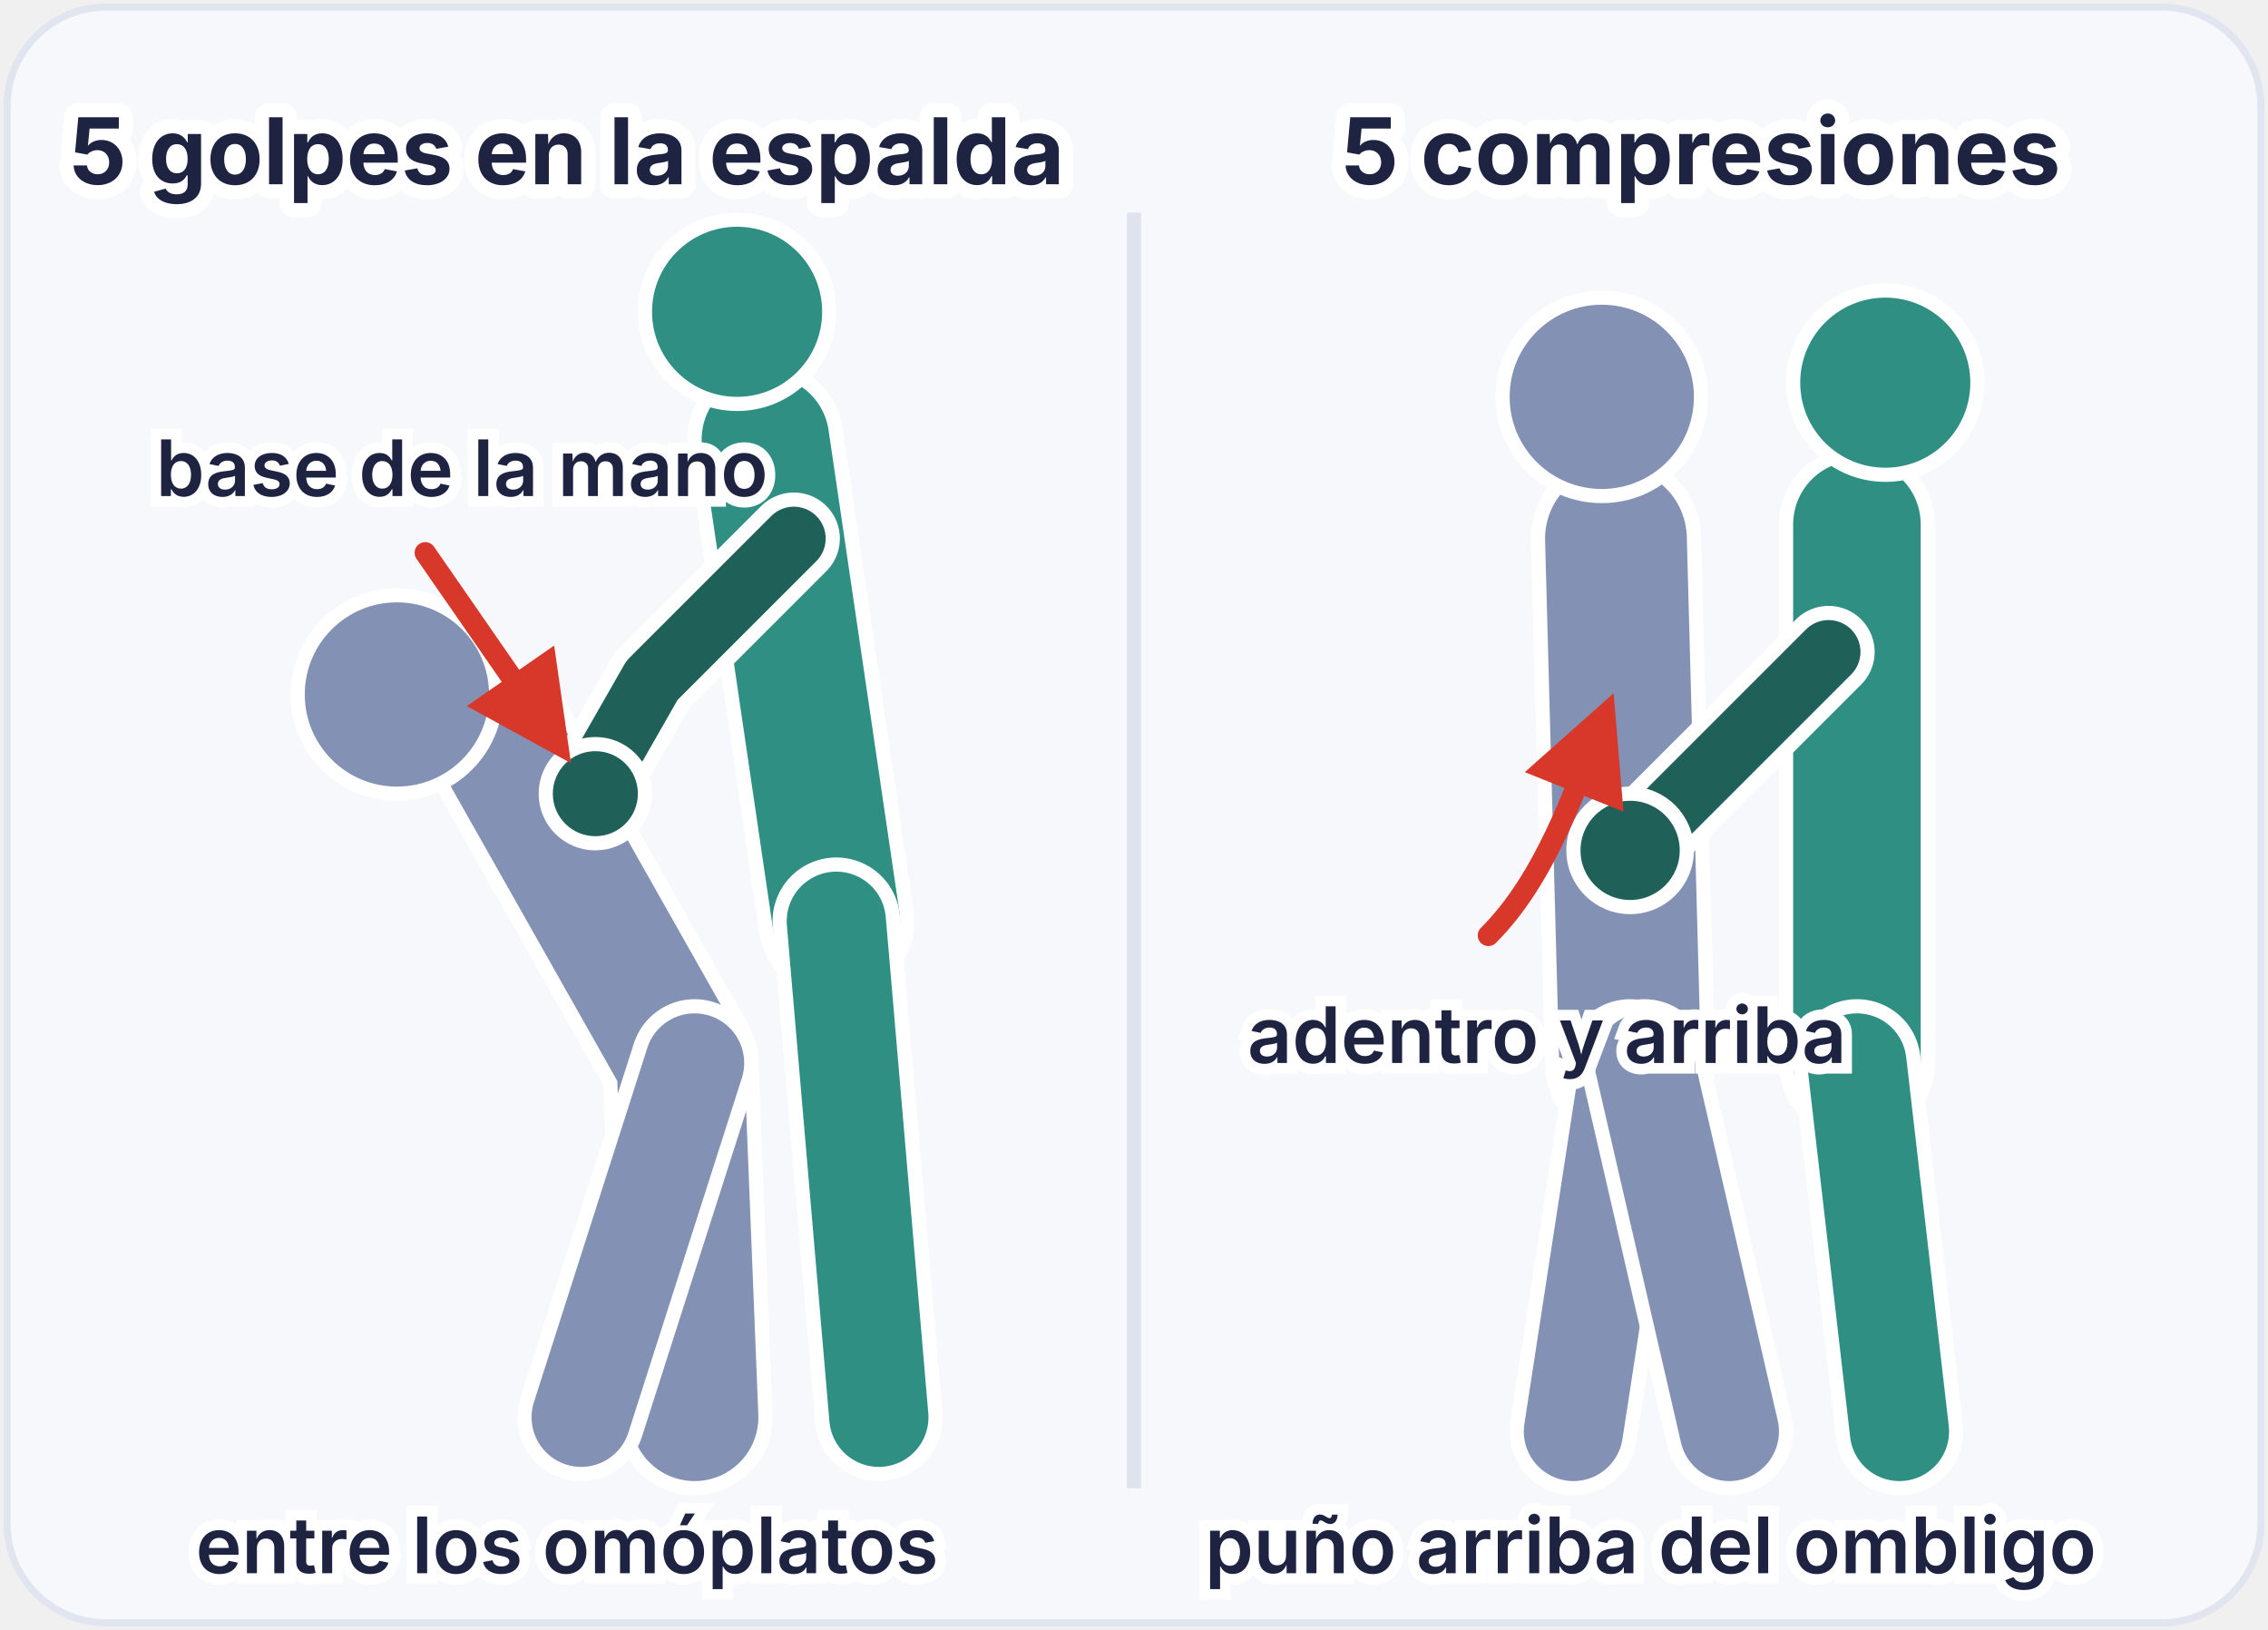
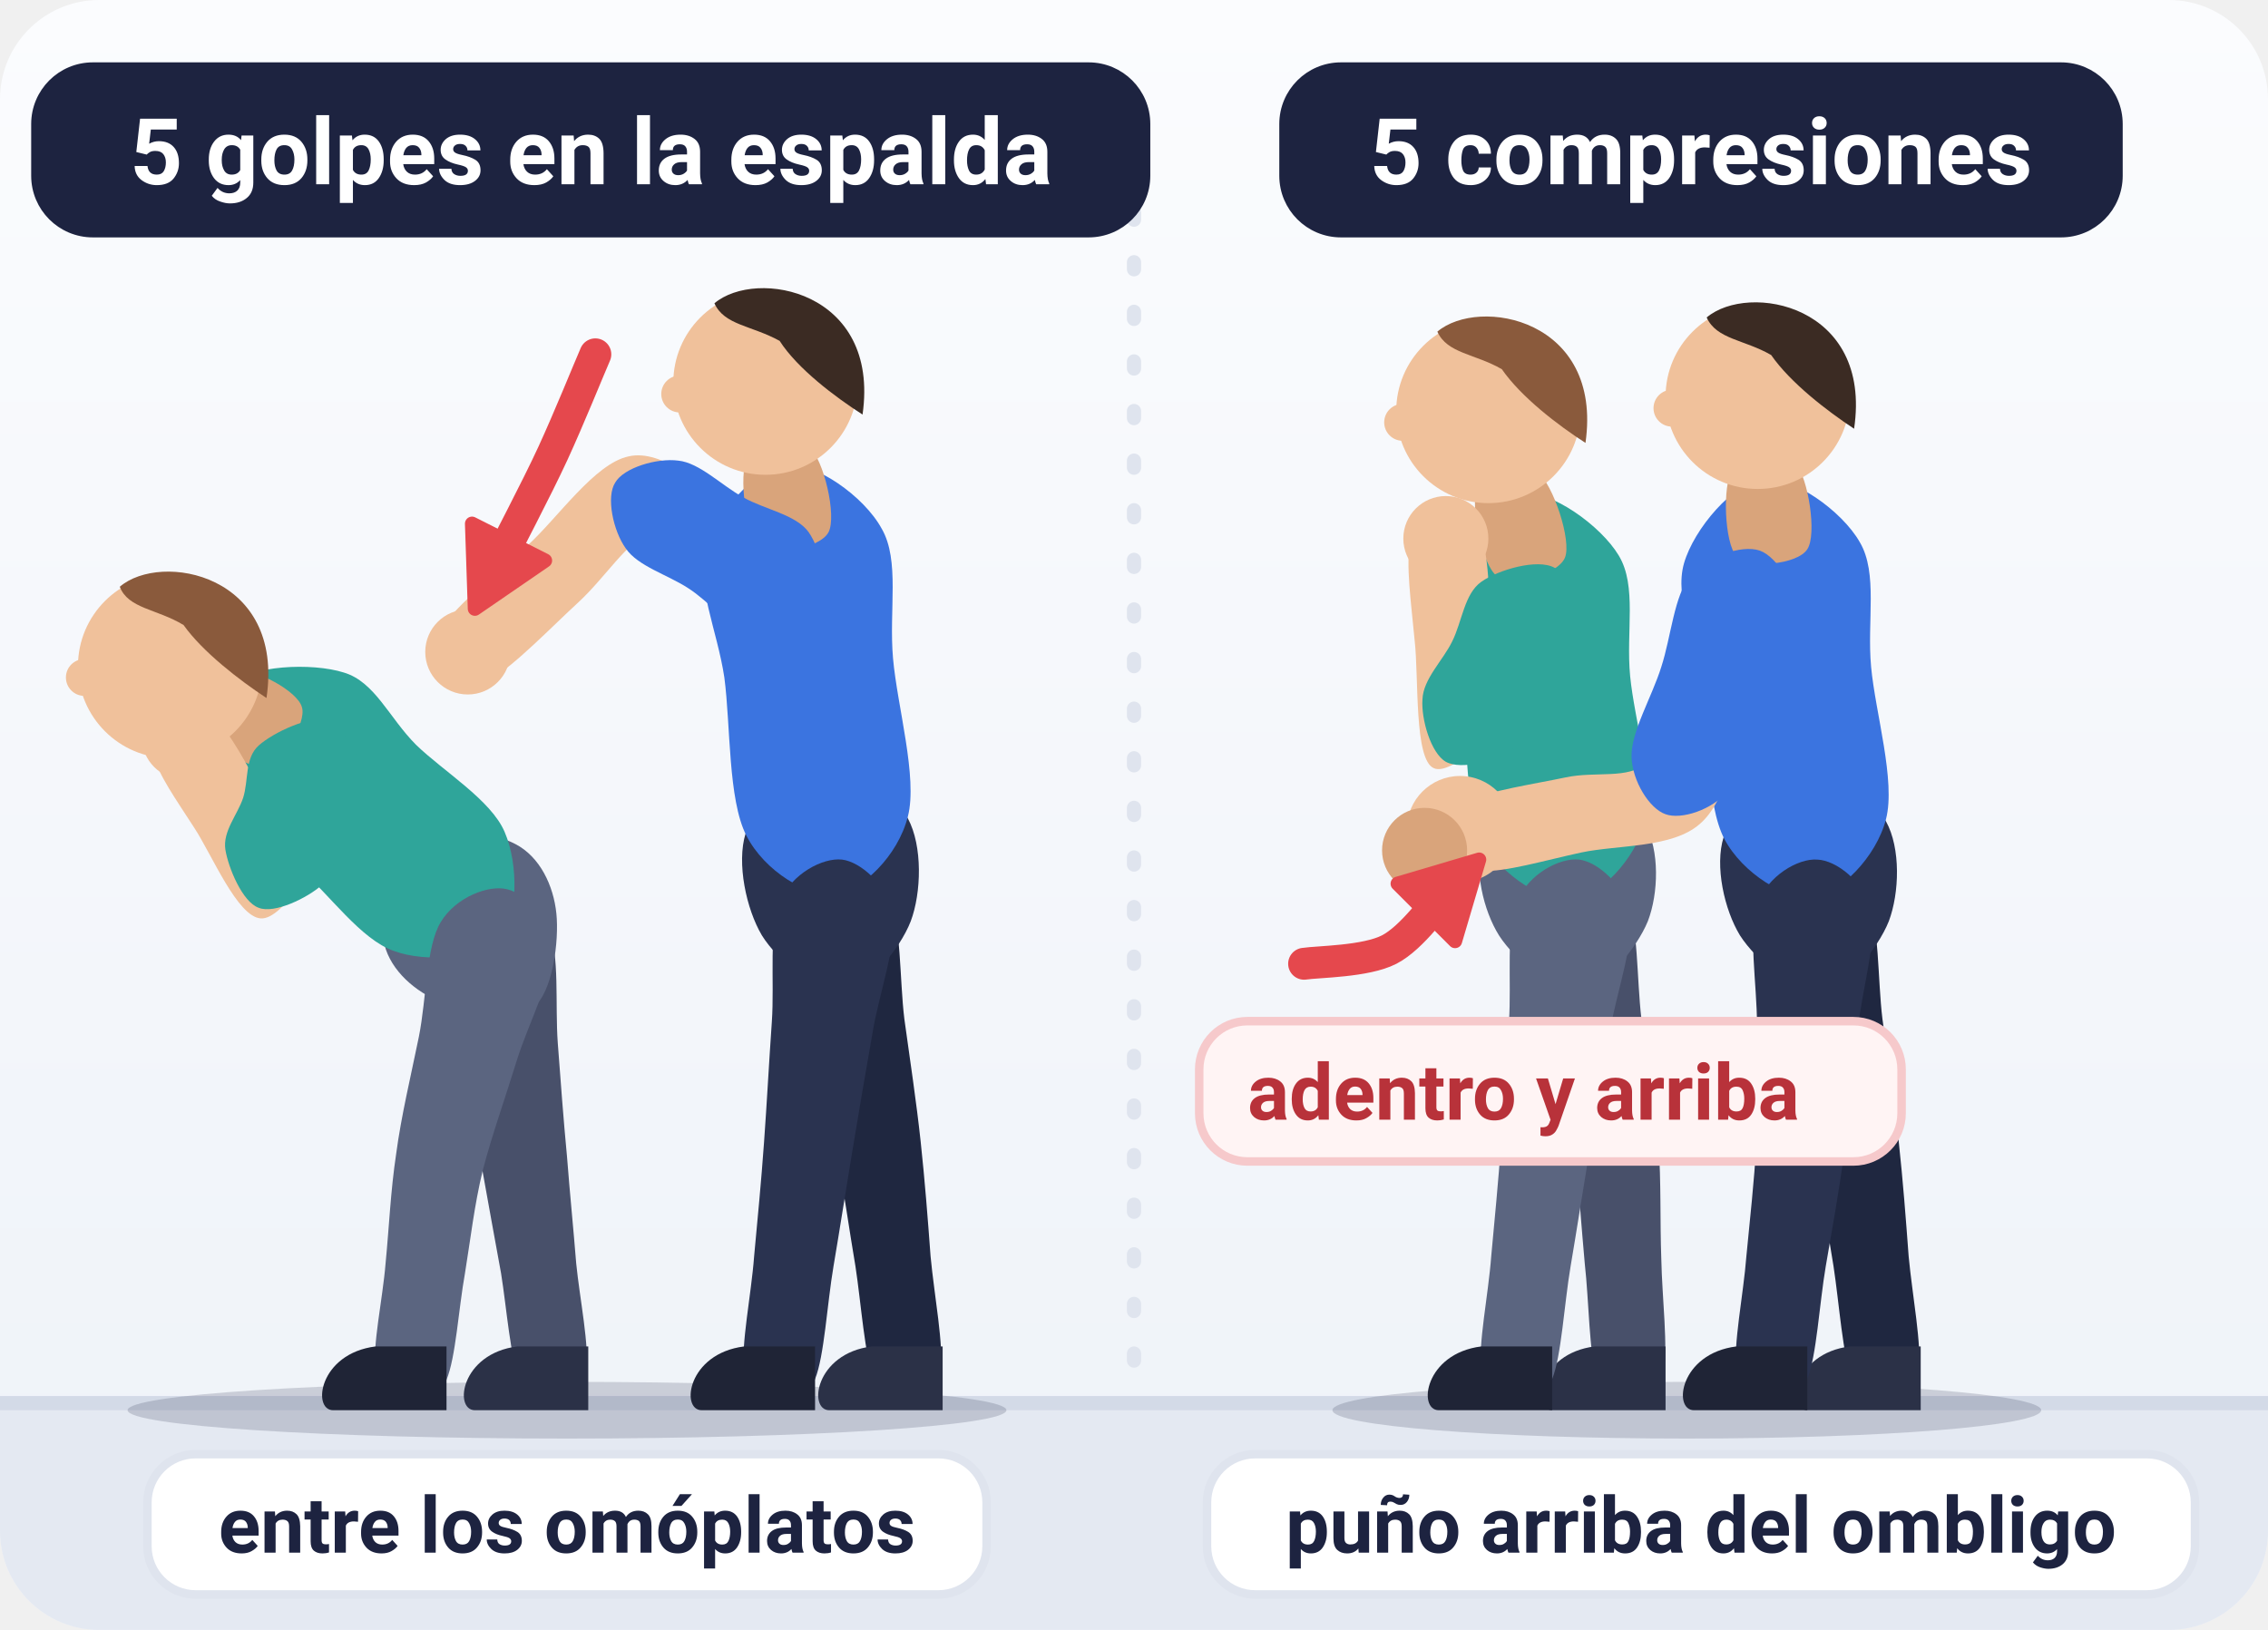
- <svg xmlns="http://www.w3.org/2000/svg" viewBox="0 0 320 230" role="img" aria-label="Atragantamiento: 5 golpes entre los omóplatos y luego 5 compresiones con el puño arriba del ombligo, hacia adentro y arriba">
+ <svg xmlns="http://www.w3.org/2000/svg" viewBox="0 0 320 230" role="img" aria-label="Atragantamiento: da 5 golpes firmes entre los omóplatos y luego 5 compresiones con el puño justo arriba del ombligo, hacia adentro y arriba">
  <defs>
-     <marker id="ah" viewBox="0 0 10 10" refX="7" refY="5" markerWidth="5" markerHeight="5" orient="auto-start-reverse">
-       <path d="M0 0 L10 5 L0 10 z" fill="#1d2340" />
-     </marker>
-     <marker id="ahr" viewBox="0 0 10 10" refX="7" refY="5" markerWidth="5" markerHeight="5" orient="auto-start-reverse">
-       <path d="M0 0 L10 5 L0 10 z" fill="#d7382a" />
-     </marker>
-     <style>.lb{font:700 13px system-ui,-apple-system,sans-serif;fill:#1d2340;paint-order:stroke;stroke:#fff;stroke-width:4px;stroke-linejoin:round}.sm{font:600 11px system-ui,-apple-system,sans-serif;fill:#1d2340;paint-order:stroke;stroke:#fff;stroke-width:3px}.big{font:800 18px system-ui,-apple-system,sans-serif;fill:#1d2340}.rd{fill:#d7382a}</style>
+     <linearGradient id="bg" x1="0" y1="0" x2="0" y2="1">
+       <stop offset="0" stop-color="#fbfcfe" />
+       <stop offset="1" stop-color="#eef2f8" />
+     </linearGradient>
+     <clipPath id="card">
+       <rect x="0" y="0" width="320" height="230" rx="14" />
+     </clipPath>
  </defs>
-   <rect x="1" y="1" width="318" height="228" rx="14" fill="#f7f8fc" stroke="#e1e5ef" />
-   <text x="80" y="26" class="lb" text-anchor="middle">5 golpes en la espalda</text>
-   <path d="M70.0 104.0 L96.0 150.0 L98.0 200.0" fill="none" stroke="#ffffff" stroke-width="22" stroke-linecap="round" stroke-linejoin="round" />
-   <path d="M70.0 104.0 L96.0 150.0 L98.0 200.0" fill="none" stroke="#8392b4" stroke-width="18" stroke-linecap="round" stroke-linejoin="round" />
-   <path d="M98.0 150.0 L82.0 200.0" fill="none" stroke="#ffffff" stroke-width="18" stroke-linecap="round" stroke-linejoin="round" />
-   <path d="M98.0 150.0 L82.0 200.0" fill="none" stroke="#8392b4" stroke-width="14" stroke-linecap="round" stroke-linejoin="round" />
-   <circle cx="56" cy="98" r="15" fill="#fff" />
-   <circle cx="56" cy="98" r="13" fill="#8392b4" />
-   <path d="M108.0 62.0 L118.0 130.0" fill="none" stroke="#ffffff" stroke-width="22" stroke-linecap="round" stroke-linejoin="round" />
-   <path d="M108.0 62.0 L118.0 130.0" fill="none" stroke="#2f8f83" stroke-width="18" stroke-linecap="round" stroke-linejoin="round" />
-   <path d="M118.0 130.0 L124.0 200.0" fill="none" stroke="#ffffff" stroke-width="18" stroke-linecap="round" stroke-linejoin="round" />
-   <path d="M118.0 130.0 L124.0 200.0" fill="none" stroke="#2f8f83" stroke-width="14" stroke-linecap="round" stroke-linejoin="round" />
-   <circle cx="104" cy="44" r="14" fill="#fff" />
-   <circle cx="104" cy="44" r="12" fill="#2f8f83" />
-   <path d="M112.0 76.0 L92.0 96.0 L84.0 110.0" fill="none" stroke="#ffffff" stroke-width="13" stroke-linecap="round" stroke-linejoin="round" />
-   <path d="M112.0 76.0 L92.0 96.0 L84.0 110.0" fill="none" stroke="#1f6158" stroke-width="9" stroke-linecap="round" stroke-linejoin="round" />
-   <circle cx="84" cy="112" r="7" fill="#1f6158" stroke="#fff" stroke-width="2" />
-   <path d="M60 78 L78 104" fill="none" stroke="#d7382a" stroke-width="3" stroke-linecap="round" marker-end="url(#ahr)" />
-   <text x="22" y="70" class="sm" text-anchor="start">base de la mano</text>
-   <text x="80" y="222" class="sm" text-anchor="middle">entre los omóplatos</text>
-   <line x1="160" y1="30" x2="160" y2="210" stroke="#dfe3ee" stroke-width="2" />
-   <text x="240" y="26" class="lb" text-anchor="middle">5 compresiones</text>
-   <path d="M228.0 76.0 L230.0 150.0" fill="none" stroke="#ffffff" stroke-width="24" stroke-linecap="round" stroke-linejoin="round" />
-   <path d="M228.0 76.0 L230.0 150.0" fill="none" stroke="#8392b4" stroke-width="20" stroke-linecap="round" stroke-linejoin="round" />
-   <path d="M230.0 150.0 L222.0 202.0" fill="none" stroke="#ffffff" stroke-width="18" stroke-linecap="round" stroke-linejoin="round" />
-   <path d="M230.0 150.0 L222.0 202.0" fill="none" stroke="#8392b4" stroke-width="14" stroke-linecap="round" stroke-linejoin="round" />
-   <path d="M232.0 150.0 L244.0 202.0" fill="none" stroke="#ffffff" stroke-width="18" stroke-linecap="round" stroke-linejoin="round" />
-   <path d="M232.0 150.0 L244.0 202.0" fill="none" stroke="#8392b4" stroke-width="14" stroke-linecap="round" stroke-linejoin="round" />
-   <circle cx="226" cy="56" r="15" fill="#fff" />
-   <circle cx="226" cy="56" r="13" fill="#8392b4" />
-   <path d="M262.0 74.0 L262.0 150.0" fill="none" stroke="#ffffff" stroke-width="22" stroke-linecap="round" stroke-linejoin="round" />
-   <path d="M262.0 74.0 L262.0 150.0" fill="none" stroke="#2f8f83" stroke-width="18" stroke-linecap="round" stroke-linejoin="round" />
-   <path d="M262.0 150.0 L268.0 202.0" fill="none" stroke="#ffffff" stroke-width="18" stroke-linecap="round" stroke-linejoin="round" />
-   <path d="M262.0 150.0 L268.0 202.0" fill="none" stroke="#2f8f83" stroke-width="14" stroke-linecap="round" stroke-linejoin="round" />
-   <circle cx="266" cy="54" r="14" fill="#fff" />
-   <circle cx="266" cy="54" r="12" fill="#2f8f83" />
-   <path d="M258.0 92.0 L234.0 116.0" fill="none" stroke="#ffffff" stroke-width="13" stroke-linecap="round" stroke-linejoin="round" />
-   <path d="M258.0 92.0 L234.0 116.0" fill="none" stroke="#1f6158" stroke-width="9" stroke-linecap="round" stroke-linejoin="round" />
-   <circle cx="230" cy="120" r="8" fill="#1f6158" stroke="#fff" stroke-width="2" />
-   <path d="M210 132 C 218 124, 222 112, 226 102" fill="none" stroke="#d7382a" stroke-width="3" stroke-linecap="round" marker-end="url(#ahr)" />
-   <text x="176" y="150" class="sm" text-anchor="start">adentro y arriba</text>
-   <text x="232.9" y="222.0" class="sm" text-anchor="middle">puño arriba del ombligo</text>
+   <style>text{font-family:system-ui,-apple-system,"Segoe UI",Roboto,sans-serif}.halo{paint-order:stroke;stroke:#fff;stroke-width:4px;stroke-linejoin:round}</style>
+   <g clip-path="url(#card)">
+     <rect x="0" y="0" width="320" height="230" rx="14" fill="url(#bg)" />
+     <path d="M0 198 L320 198 L320 230 L0 230Z" fill="#e4e9f2" />
+     <line x1="0" y1="198" x2="320" y2="198" stroke="#d3dae7" stroke-width="2" />
+     <line x1="160" y1="30" x2="160" y2="196" stroke="#dfe4ee" stroke-width="2" stroke-dasharray="1 6" stroke-linecap="round" />
+     <ellipse cx="80" cy="199" rx="62" ry="4" fill="#1d2340" opacity="0.18" />
+     <path d="M62.6 132.9 C61.9 136.8 64.4 143.5 65.3 148.8 C66.2 154.1 67.2 159.6 68 164.8 C68.9 169.9 69.8 174.7 70.7 179.7 C71.5 184.7 72 191.6 73.3 194.6 C74.6 197.7 77 198.2 78.5 198 C80.1 197.7 82.2 196.6 82.7 193.4 C83.2 190.1 81.8 183.3 81.3 178.3 C80.9 173.3 80.4 168.4 80 163.2 C79.5 158 79.1 152.5 78.7 147.2 C78.3 141.8 79 134.6 77.4 131.1 C75.9 127.5 71.7 125.4 69.2 125.7 C66.7 126.1 63.2 129.1 62.6 132.9Z" fill="#48506a" />
+     <path d="M83 190 L73 190 C65 191 64 199 67 199 L83 199Z" fill="#2b3147" />
+     <path d="M54.1 132.6 C54.7 136.4 58 139.5 61.5 141.1 C65 142.7 72.3 144.2 75.2 142.2 C78 140.1 78.9 132.7 78.5 128.9 C78.1 125 76.2 120.9 72.7 119.1 C69.3 117.3 60.9 115.8 57.8 118 C54.6 120.2 53.4 128.7 54.1 132.6Z" fill="#5b6580" />
+     <path d="M31.5 113.1 C33.1 117.4 38.3 119.1 42.3 122.6 C46.4 126.1 50.9 132.6 55.6 134.2 C60.2 135.9 67.8 135.2 70.5 132.4 C73.1 129.6 73.2 122 71.2 117.4 C69.3 112.9 62.5 108.8 58.7 105.1 C54.9 101.3 52.9 96.2 48.5 94.9 C44.1 93.5 35.2 93.8 32.3 96.8 C29.5 99.9 29.8 108.8 31.5 113.1Z" fill="#2fa59a" />
+     <path d="M62.2 130.1 C60.1 133.5 60.2 140.8 59.1 146.3 C58 151.7 56.6 157.5 55.9 162.8 C55.1 168.1 54.9 173.2 54.4 178.3 C54 183.3 52.5 190 53 193.3 C53.5 196.7 55.8 197.9 57.4 198.2 C59.1 198.4 61.6 197.7 63 194.7 C64.3 191.6 64.7 184.7 65.6 179.7 C66.4 174.8 66.9 170.2 68.1 165.2 C69.4 160.2 71.3 154.9 72.9 149.7 C74.5 144.5 78 138 77.8 133.9 C77.5 129.9 74.2 126.1 71.6 125.5 C69 124.8 64.3 126.6 62.2 130.1Z" fill="#5b6580" />
+     <path d="M63 190 L53 190 C45 191 44 199 47 199 L63 199Z" fill="#1f2436" />
+     <path d="M42.6 99.8 C42 97.5 35.9 94.3 33.6 94.7 C31.3 95.1 28.2 100.1 28.8 102.3 C29.4 104.6 35 108.7 37.4 108.2 C39.7 107.8 43.3 102 42.6 99.8Z" fill="#d9a47b" />
+     <circle cx="24" cy="94" r="13" fill="#f0c19b" />
+     <circle cx="11.9" cy="95.6" r="2.6" fill="#f0c19b" />
+     <path d="M16.9 82.8 C22.7 77.8 40.2 81 37.6 98.5 C33.8 96 28.6 92 25.9 88.2 C22.1 85.9 18.1 85.9 16.9 82.8Z" fill="#8a5a3c" />
+     <path d="M37.9 105.7 C36.1 107.5 35 111.7 35.3 113.8 C35.5 116 39 118.8 39.2 118.4 C39.5 118 38.1 114.1 36.6 111.2 C35.1 108.4 32.4 103.2 30.3 101.4 C28.2 99.6 25.3 99.5 23.8 100.4 C22.4 101.3 21.1 103.8 21.7 106.6 C22.3 109.3 24.9 112.9 27.4 116.8 C29.9 120.6 33.5 129.4 36.8 129.6 C40 129.8 44.5 121.4 46.7 118.2 C49 114.9 50.2 112.8 50.1 110.3 C49.9 107.7 47.9 103.6 45.9 102.9 C43.9 102.1 39.7 103.9 37.9 105.7Z" fill="#f0c19b" />
+     <path d="M36.5 105.2 C34.5 107 35.1 110.1 34.3 112.6 C33.5 115 31.4 117.3 31.8 119.9 C32.2 122.4 34.2 127.3 36.5 128.1 C38.7 129 43.4 126.7 45.4 124.9 C47.4 123.2 47.3 120.2 48.3 117.8 C49.3 115.5 51.8 113.5 51.5 110.8 C51.2 108.1 48.9 102.6 46.4 101.7 C43.9 100.8 38.5 103.4 36.5 105.2Z" fill="#2fa59a" />
+     <circle cx="26" cy="104" r="6" fill="#f0c19b" />
+     <path d="M110.6 129.3 C110.2 133.4 113.1 140.6 114.4 146.2 C115.6 151.8 117 157.5 118.1 162.9 C119.1 168.3 119.8 173.4 120.7 178.7 C121.5 183.9 122 191.4 123.3 194.6 C124.6 197.8 126.9 198.2 128.5 198 C130.1 197.8 132.2 196.8 132.7 193.4 C133.2 190 131.8 182.7 131.3 177.3 C130.9 171.9 130.5 166.7 129.9 161.1 C129.3 155.5 128.4 149.6 127.6 143.8 C126.9 138.1 127.2 130.4 125.4 126.7 C123.6 123 119.4 121.4 116.9 121.8 C114.4 122.2 111 125.2 110.6 129.3Z" fill="#1f2740" />
+     <path d="M133 190 L123 190 C115 191 114 199 117 199 L133 199Z" fill="#2b3147" />
+     <path d="M105.2 117.6 C103.9 121.8 105.3 128.3 107.5 132 C109.8 135.7 115.3 140.1 118.8 139.8 C122.3 139.5 126.9 134.1 128.5 130 C130 126 130.2 119.4 128.1 115.5 C126 111.7 119.6 106.6 115.8 106.9 C112 107.3 106.6 113.4 105.2 117.6Z" fill="#2a3350" />
+     <path d="M99.6 77.4 C98.1 82.4 101.2 88.9 102.2 95.6 C103.1 102.4 102.7 112.8 105.3 117.9 C107.9 123 114 126.6 117.8 126.2 C121.6 125.7 126.7 120.8 128.1 115.2 C129.5 109.7 126.6 99.7 126 92.9 C125.4 86.1 127 79.1 124.4 74.6 C121.9 70 114.9 65.1 110.8 65.6 C106.7 66 101 72.4 99.6 77.4Z" fill="#3b74e0" />
+     <path d="M110.1 127.1 C108.4 130.9 109.3 138.5 108.9 144.2 C108.5 149.9 108.2 155.7 107.8 161.2 C107.4 166.8 106.9 171.9 106.4 177.3 C106 182.7 104.5 189.9 105 193.4 C105.5 196.9 107.8 198 109.5 198.2 C111.1 198.4 113.6 197.9 115 194.6 C116.3 191.4 116.7 184 117.6 178.7 C118.5 173.4 119.3 168.2 120.2 162.8 C121.1 157.3 122.1 151.5 123.1 145.8 C124 140.2 126.7 133 125.9 128.9 C125.2 124.9 121.4 121.6 118.8 121.3 C116.1 121 111.7 123.3 110.1 127.1Z" fill="#2a3350" />
+     <path d="M115 190 L105 190 C97 191 96 199 99 199 L115 199Z" fill="#1f2436" />
+     <path d="M116.9 75.1 C118.1 72.8 116.2 64.8 114.2 63.1 C112.3 61.4 106.6 62.4 105.4 64.7 C104.2 67 105.2 75.2 107.1 76.9 C109 78.6 115.7 77.4 116.9 75.1Z" fill="#d9a47b" />
+     <circle cx="108" cy="54" r="13" fill="#f0c19b" />
+     <circle cx="95.9" cy="55.6" r="2.6" fill="#f0c19b" />
+     <path d="M100.8 42.8 C106.7 37.8 124.2 41 121.7 58.5 C117.8 56 112.5 52 110 48.1 C106 45.9 102.2 45.9 100.8 42.8Z" fill="#3b2b23" />
+     <path d="M113.3 76.4 C111.4 74.1 107.3 72.8 103.2 70.7 C99 68.7 93.5 63.3 88.7 64.4 C83.9 65.4 78.7 73.1 74.4 77 C70 81 64.5 85.3 62.6 88.3 C60.7 91.3 61.8 93.6 62.9 94.8 C64 96.1 66.3 97.3 69.4 95.7 C72.5 94 78 88.3 81.6 85 C85.3 81.6 88.7 76.2 91.3 75.6 C93.8 75 94.3 79.3 96.8 81.3 C99.4 83.2 103.7 87 106.7 87.6 C109.6 88.2 113.6 86.7 114.7 84.8 C115.8 83 115.3 78.8 113.3 76.4Z" fill="#f0c19b" />
+     <path d="M114.1 75.1 C112.3 72.6 107.9 71.9 104.9 70.2 C101.8 68.5 98.7 65.3 95.7 65 C92.7 64.6 88 66 86.8 68.1 C85.5 70.1 86.5 74.9 88.3 77.4 C90 79.9 94.2 81.1 97.1 83 C100.1 84.9 102.8 88.5 105.9 88.9 C109 89.3 114.4 87.7 115.8 85.5 C117.1 83.2 115.9 77.7 114.1 75.1Z" fill="#3b74e0" />
+     <circle cx="66" cy="92" r="6" fill="#f0c19b" />
+     <path d="M84 50 C83 52.3 80.3 59 78 64 C75.7 69 71.3 77.3 70 80" fill="none" stroke="#e5484d" stroke-width="4.5" stroke-linecap="round" />
+     <polygon points="67,85.9 66.6,73.9 76.9,79.1" fill="#e5484d" stroke="#e5484d" stroke-width="2" stroke-linejoin="round" />
+     <g class="pill" data-anchor="middle" transform="translate(3.4 0.0)">
+       <rect x="1.6" y="9.4" width="156.7" height="23.5" rx="8.1" fill="#1d2340" stroke="#1d2340" stroke-width="1.2" />
+       <text x="80" y="26" text-anchor="middle" font-size="13" font-weight="700" fill="#ffffff">5 golpes en la espalda</text>
+     </g>
+     <g class="pill" data-anchor="middle" transform="translate(0.0 -2.9)">
+       <rect x="20.8" y="208.1" width="118.4" height="19.8" rx="6.8" fill="#ffffff" stroke="#dfe4ee" stroke-width="1.2" />
+       <text x="80" y="222" text-anchor="middle" font-size="11" font-weight="600" fill="#1d2340">entre los omóplatos</text>
+     </g>
+     <ellipse cx="238" cy="199" rx="50" ry="4" fill="#1d2340" opacity="0.18" />
+     <path d="M248.6 129.3 C248.2 133.4 251.1 140.6 252.4 146.2 C253.6 151.8 255 157.5 256.1 162.9 C257.1 168.3 257.8 173.4 258.7 178.7 C259.5 183.9 260 191.4 261.3 194.6 C262.6 197.8 264.9 198.2 266.5 198 C268.1 197.8 270.2 196.8 270.7 193.4 C271.2 190 269.8 182.7 269.3 177.3 C268.9 171.9 268.5 166.7 267.9 161.1 C267.3 155.5 266.4 149.6 265.6 143.8 C264.9 138.1 265.2 130.4 263.4 126.7 C261.6 123 257.4 121.4 254.9 121.8 C252.4 122.2 249 125.2 248.6 129.3Z" fill="#1f2740" />
+     <path d="M271 190 L261 190 C253 191 252 199 255 199 L271 199Z" fill="#2b3147" />
+     <path d="M246.6 81.3 C244.4 83.6 242.7 89.6 241 93.5 C239.2 97.3 238.2 102.1 236.2 104.4 C234.2 106.8 231.7 106.3 229 107.5 C226.4 108.8 221.9 110.2 220.2 111.9 C218.4 113.6 217.9 116.2 218.5 117.5 C219.2 118.9 221.4 120.3 223.8 120.1 C226.2 119.9 229.6 117.9 233 116.5 C236.3 115 240.8 114.6 243.8 111.6 C246.8 108.6 248.8 102.7 251 98.5 C253.3 94.4 256.8 89.9 257.4 86.7 C257.9 83.5 256 80.4 254.3 79.5 C252.5 78.6 248.8 79 246.6 81.3Z" fill="#d9a47b" />
+     <path d="M245.3 80.6 C242.9 82.9 242 88 240.3 91.7 C238.7 95.3 235.4 99.4 235.2 102.6 C234.9 105.7 236.7 109.7 238.7 110.7 C240.7 111.7 244.9 110.7 247.2 108.6 C249.6 106.5 250.9 101.5 252.9 97.9 C254.8 94.4 258.4 90.6 258.7 87.4 C259 84.1 257.1 79.5 254.8 78.4 C252.6 77.2 247.7 78.4 245.3 80.6Z" fill="#2b58b3" />
+     <circle cx="222" cy="116" r="5.5" fill="#d9a47b" />
+     <path d="M243.2 118.1 C241.9 122.2 243.3 128.4 245.5 132 C247.8 135.6 253.3 140.1 256.8 139.8 C260.3 139.5 264.9 134 266.5 130 C268 126 268.2 119.7 266.1 115.9 C264 112.1 257.6 107 253.8 107.4 C250 107.7 244.6 114 243.2 118.1Z" fill="#2a3350" />
+     <path d="M237.6 79.5 C236.2 84.4 239.2 90.5 240.2 97 C241.1 103.5 240.7 113.4 243.3 118.4 C245.9 123.3 252 127 255.8 126.6 C259.6 126.1 264.7 121 266.1 115.6 C267.5 110.2 264.6 100.6 264 94.1 C263.4 87.6 265 80.9 262.4 76.5 C259.9 72.1 252.9 67.1 248.7 67.6 C244.6 68.1 239 74.6 237.6 79.5Z" fill="#3b74e0" />
+     <path d="M248 127.5 C246.6 131.4 247.9 138.9 247.9 144.6 C247.8 150.2 248 156 247.8 161.4 C247.5 166.9 246.9 172 246.4 177.3 C246 182.6 244.5 189.9 245 193.4 C245.5 196.9 247.8 198 249.5 198.2 C251.1 198.4 253.6 197.9 255 194.6 C256.3 191.4 256.7 184 257.6 178.7 C258.5 173.4 259.5 168.1 260.2 162.6 C261 157 261.5 151.1 262.1 145.4 C262.7 139.7 264.9 132.5 264 128.5 C263 124.4 259.1 121.4 256.4 121.3 C253.7 121.1 249.4 123.6 248 127.5Z" fill="#2a3350" />
+     <path d="M255 190 L245 190 C237 191 236 199 239 199 L255 199Z" fill="#1f2436" />
+     <path d="M255 77.5 C256.4 75.4 255.1 67.4 253.4 65.5 C251.6 63.6 245.8 64.1 244.4 66.3 C243 68.5 243.3 76.6 245 78.5 C246.8 80.3 253.6 79.7 255 77.5Z" fill="#d9a47b" />
+     <circle cx="248" cy="56" r="13" fill="#f0c19b" />
+     <circle cx="235.9" cy="57.6" r="2.6" fill="#f0c19b" />
+     <path d="M240.8 44.8 C246.7 39.8 264.2 43 261.6 60.5 C257.8 58 252.6 54 249.9 50.1 C246.1 47.9 242.2 47.9 240.8 44.8Z" fill="#3b2b23" />
+     <path d="M214.6 129.3 C214.2 133.4 217.1 140.6 218.4 146.2 C219.6 151.7 221.2 157.4 222 162.7 C222.9 168.1 223.1 173.1 223.6 178.3 C224.2 183.6 224.2 191 225.3 194.3 C226.4 197.6 228.7 198.1 230.2 198 C231.8 197.9 234.1 197.1 234.7 193.7 C235.4 190.3 234.5 183.1 234.4 177.7 C234.2 172.3 234.4 166.9 234 161.3 C233.5 155.6 232.4 149.6 231.6 143.8 C230.9 138.1 231.2 130.4 229.4 126.7 C227.6 123 223.4 121.4 220.9 121.8 C218.4 122.2 215 125.2 214.6 129.3Z" fill="#48506a" />
+     <path d="M235 190 L225 190 C217 191 216 199 219 199 L235 199Z" fill="#2b3147" />
+     <path d="M209.2 118.6 C207.9 122.6 209.3 128.5 211.5 132 C213.8 135.6 219.4 140.1 222.9 139.8 C226.3 139.4 230.9 133.9 232.5 130 C234 126.1 234.2 120 232.1 116.3 C230 112.6 223.6 107.5 219.7 107.8 C215.9 108.2 210.6 114.5 209.2 118.6Z" fill="#5b6580" />
+     <path d="M203.6 81.6 C202.2 86.3 205.3 92.1 206.2 98.3 C207.1 104.6 206.7 114.1 209.3 118.9 C211.9 123.6 218.1 127.5 221.9 127 C225.7 126.5 230.7 121.3 232.1 116 C233.4 110.7 230.6 101.6 230 95.4 C229.4 89.1 231 82.7 228.4 78.4 C225.9 74.2 218.8 69.1 214.7 69.6 C210.6 70.1 205 76.8 203.6 81.6Z" fill="#2fa59a" />
+     <path d="M214.1 127.1 C212.4 130.9 213.3 138.5 212.9 144.2 C212.5 149.9 212.2 155.7 211.8 161.2 C211.4 166.8 210.9 171.9 210.4 177.3 C210 182.7 208.5 189.9 209 193.4 C209.5 196.9 211.8 198 213.5 198.2 C215.1 198.4 217.6 197.9 219 194.6 C220.3 191.4 220.7 184 221.6 178.7 C222.5 173.4 223.3 168.2 224.2 162.8 C225.1 157.3 226.1 151.5 227.1 145.8 C228 140.2 230.7 133 229.9 128.9 C229.2 124.9 225.4 121.6 222.8 121.3 C220.1 121 215.7 123.3 214.1 127.1Z" fill="#5b6580" />
+     <path d="M219 190 L209 190 C201 191 200 199 203 199 L219 199Z" fill="#1f2436" />
+     <path d="M220.8 78.7 C221.8 76.3 219.1 68.3 217 66.7 C215 65.1 209.3 66.7 208.4 69.1 C207.4 71.5 209.1 79.7 211.2 81.3 C213.3 82.9 219.8 81.1 220.8 78.7Z" fill="#d9a47b" />
+     <circle cx="210" cy="58" r="13" fill="#f0c19b" />
+     <circle cx="197.9" cy="59.6" r="2.6" fill="#f0c19b" />
+     <path d="M202.8 46.8 C208.7 41.8 226.2 45 223.7 62.5 C219.8 60 214.6 56 211.9 52.1 C208.1 49.9 204.2 49.9 202.8 46.8Z" fill="#8a5a3c" />
+     <path d="M210.3 82.8 C208.2 84.6 205.8 89.2 205.6 92 C205.5 94.8 208.9 100 209.7 99.6 C210.5 99.2 210.5 93.6 210.4 89.6 C210.2 85.6 210.1 78.6 209 75.6 C207.9 72.7 205.4 71.7 203.7 71.8 C202 71.9 199.7 73.3 199 76.4 C198.3 79.5 199.1 85 199.6 90.4 C200.2 95.7 199.5 107.2 202.3 108.4 C205.1 109.7 213.1 101.2 216.4 98 C219.6 94.8 221.3 91.9 221.7 89.2 C222.1 86.4 220.5 82.3 218.7 81.2 C216.8 80.2 212.5 81 210.3 82.8Z" fill="#f0c19b" />
+     <path d="M209 82.1 C206.6 83.8 206.3 87.7 204.9 90.5 C203.6 93.2 200.8 95.8 200.7 98.7 C200.5 101.5 201.9 106.3 204 107.5 C206.2 108.7 211 107.4 213.3 105.7 C215.7 104.1 216.4 100.4 218.1 97.7 C219.7 95.1 222.8 92.8 223 89.9 C223.2 86.9 221.6 81.4 219.3 80.1 C216.9 78.8 211.4 80.4 209 82.1Z" fill="#2fa59a" />
+     <circle cx="204" cy="76" r="6" fill="#f0c19b" />
+     <path d="M239.9 81.8 C237.8 84.7 236.5 91.6 235.2 95.9 C233.9 100.3 234.6 105.4 232.2 107.7 C229.8 110 225.1 108.8 220.9 109.7 C216.7 110.6 209.8 111.6 207 113.1 C204.1 114.6 203.5 117.3 203.9 118.9 C204.2 120.5 205.8 122.7 209 122.9 C212.3 123.1 218 121.4 223.1 120.3 C228.3 119.2 235.9 119.7 239.8 116.3 C243.8 112.9 244.7 105.1 246.8 100.1 C248.8 95 251.9 89.7 252.1 86.2 C252.3 82.7 249.9 79.6 247.8 78.9 C245.8 78.1 242 79 239.9 81.8Z" fill="#f0c19b" />
+     <path d="M238.5 81.3 C236.2 84 235.8 89.8 234.4 94.1 C233.1 98.3 230.1 103.3 230.2 106.8 C230.3 110.2 232.7 114.1 235 114.9 C237.2 115.7 241.6 114.3 243.8 111.6 C246.1 109 246.9 103.3 248.6 99.1 C250.2 95 253.6 90.3 253.5 86.7 C253.5 83.1 250.8 78.6 248.3 77.7 C245.7 76.8 240.8 78.6 238.5 81.3Z" fill="#3b74e0" />
+     <circle cx="206" cy="117" r="7.5" fill="#f0c19b" />
+     <circle cx="201" cy="120" r="6" fill="#d9a47b" />
+     <path d="M184 136 C186 135.7 192.7 135.7 196 134 C199.3 132.3 202.7 127.3 204 126" fill="none" stroke="#e5484d" stroke-width="4.5" stroke-linecap="round" />
+     <polygon points="208.7,121.3 205.3,132.8 197.2,124.7" fill="#e5484d" stroke="#e5484d" stroke-width="2" stroke-linejoin="round" />
+     <g class="pill" data-anchor="middle">
+       <rect x="181.1" y="9.4" width="117.8" height="23.5" rx="8.1" fill="#1d2340" stroke="#1d2340" stroke-width="1.2" />
+       <text x="240" y="26" text-anchor="middle" font-size="13" font-weight="700" fill="#ffffff">5 compresiones</text>
+     </g>
+     <g class="pill" data-anchor="middle" transform="translate(0.0 -2.9)">
+       <rect x="170.3" y="208.1" width="139.4" height="19.8" rx="6.8" fill="#ffffff" stroke="#dfe4ee" stroke-width="1.2" />
+       <text x="240" y="222" text-anchor="middle" font-size="11" font-weight="600" fill="#1d2340">puño arriba del ombligo</text>
+     </g>
+     <g class="pill" data-anchor="start">
+       <rect x="169.2" y="144.1" width="99.1" height="19.8" rx="6.8" fill="#fff4f4" stroke="#f6c9cb" stroke-width="1.2" />
+       <text x="176" y="158" text-anchor="start" font-size="11" font-weight="700" fill="#b8323a">adentro y arriba</text>
+     </g>
+   </g>
</svg>
